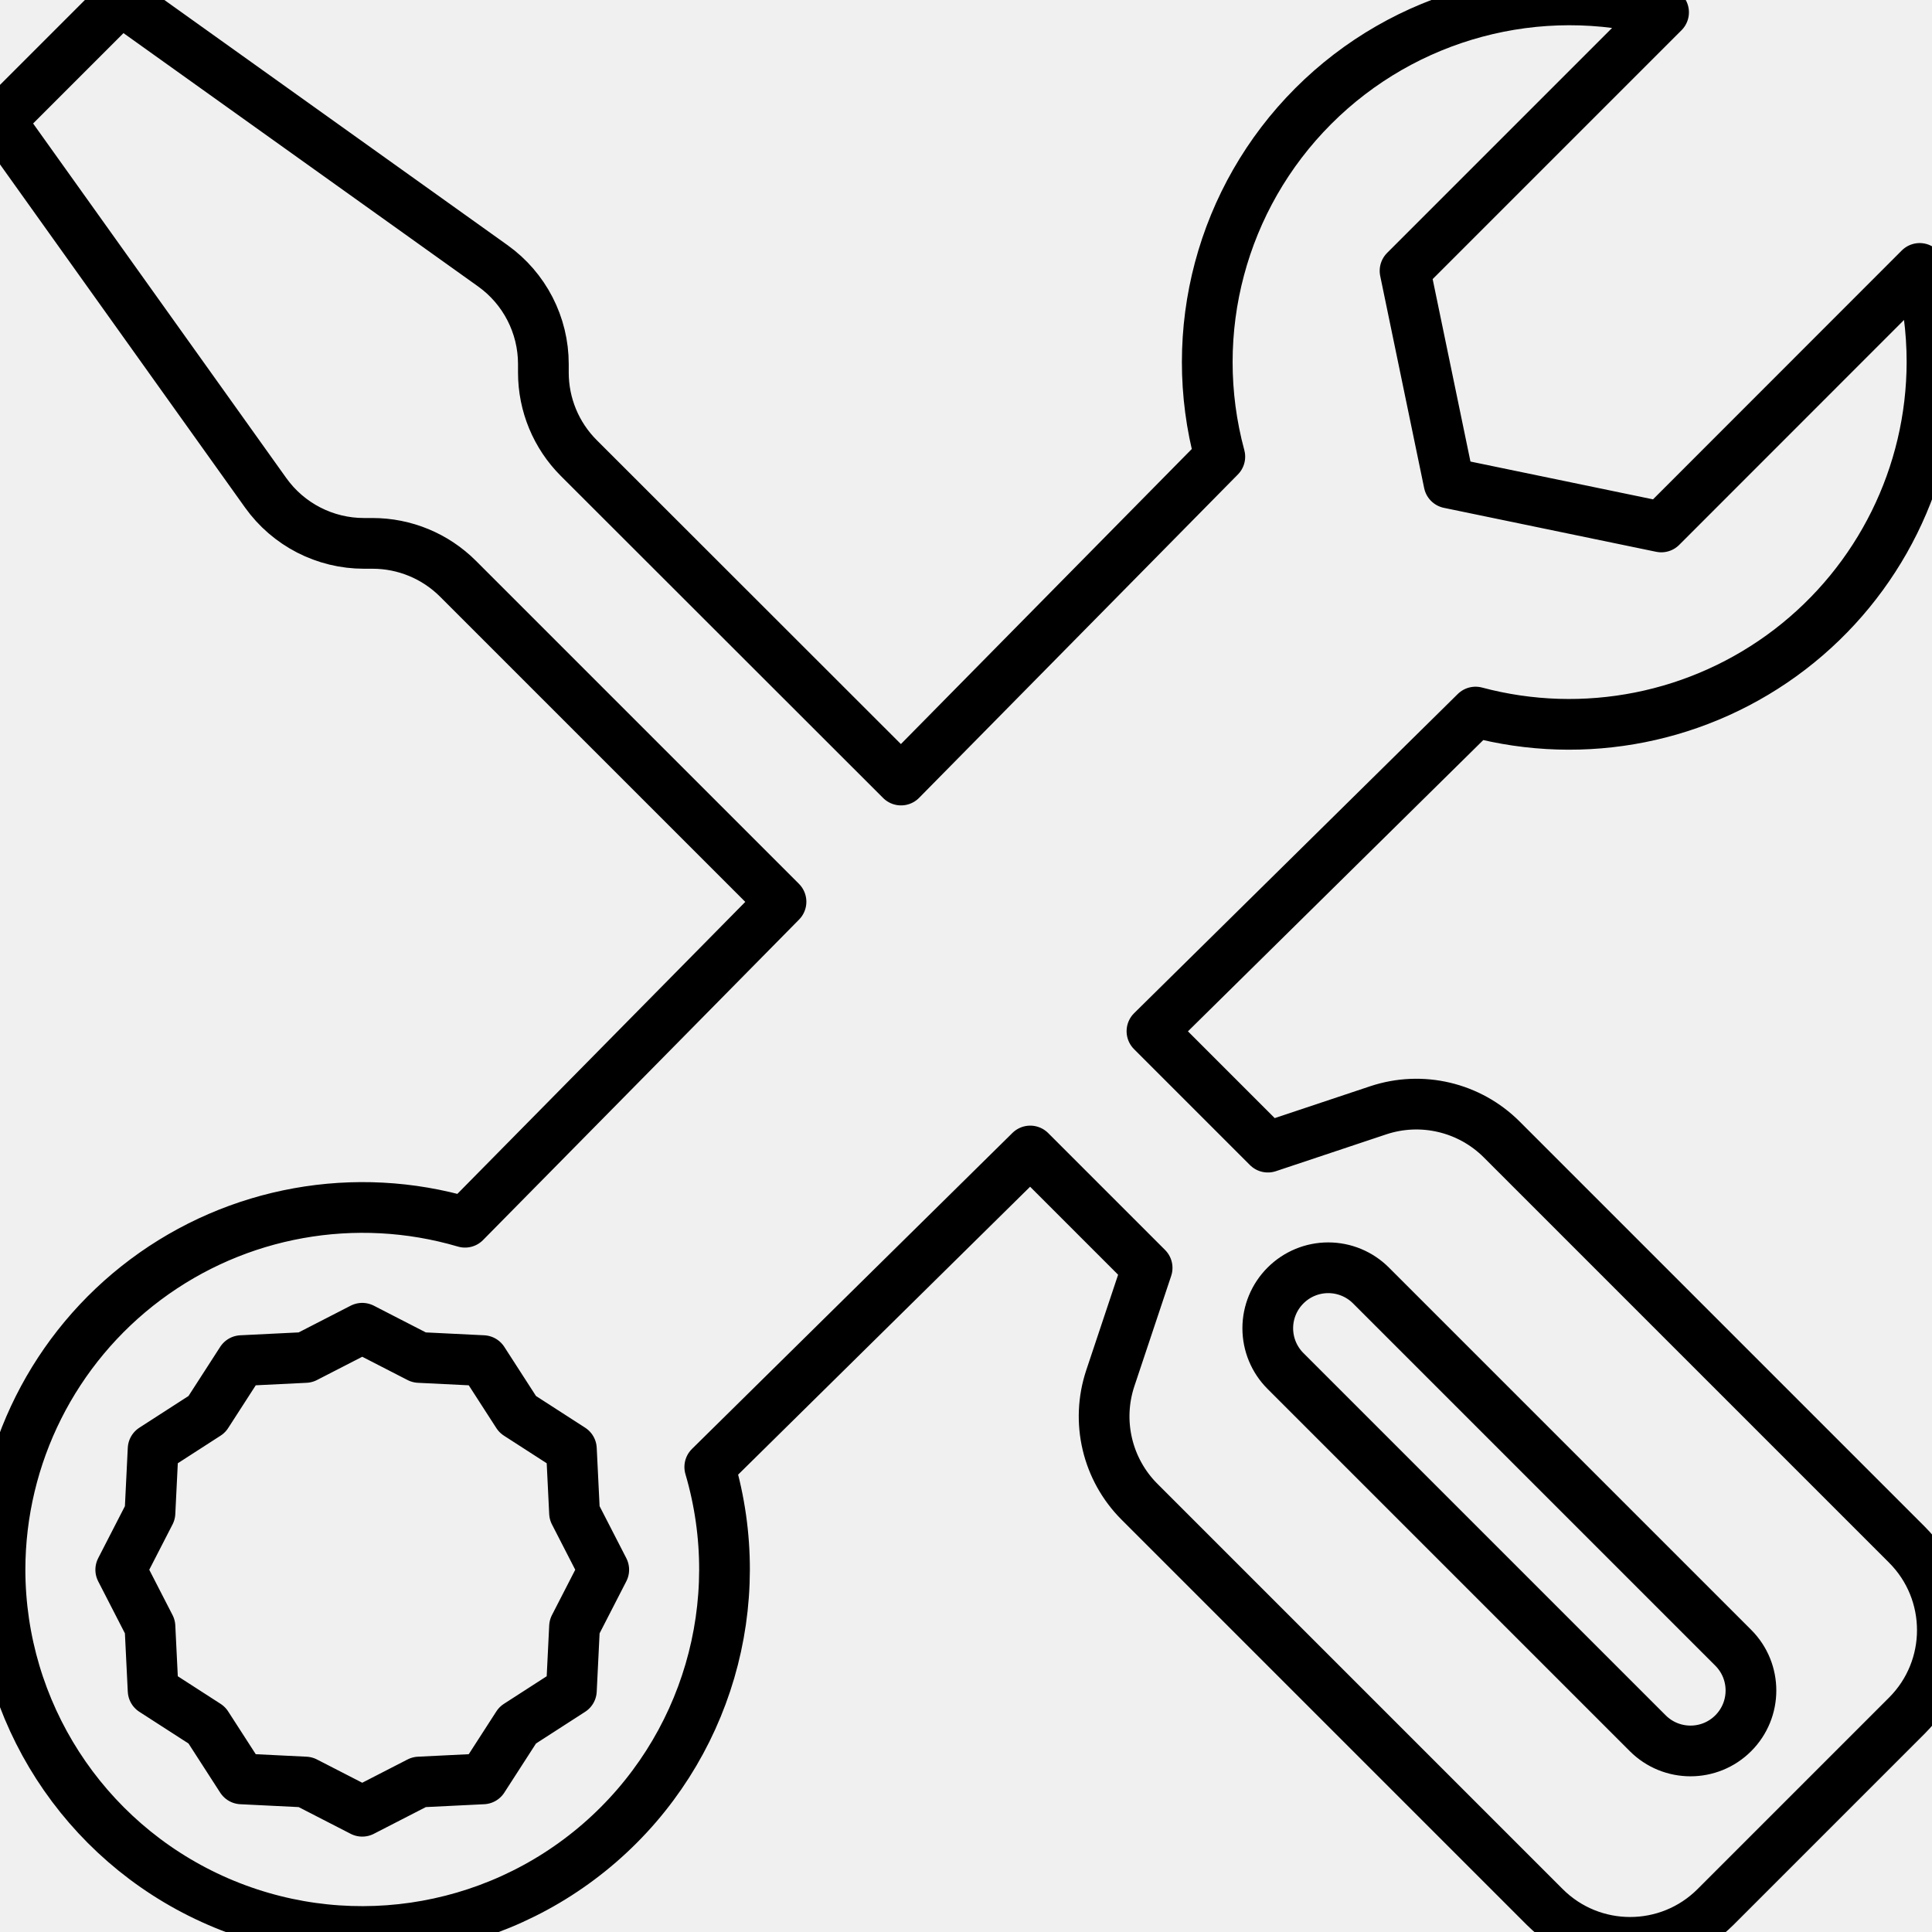
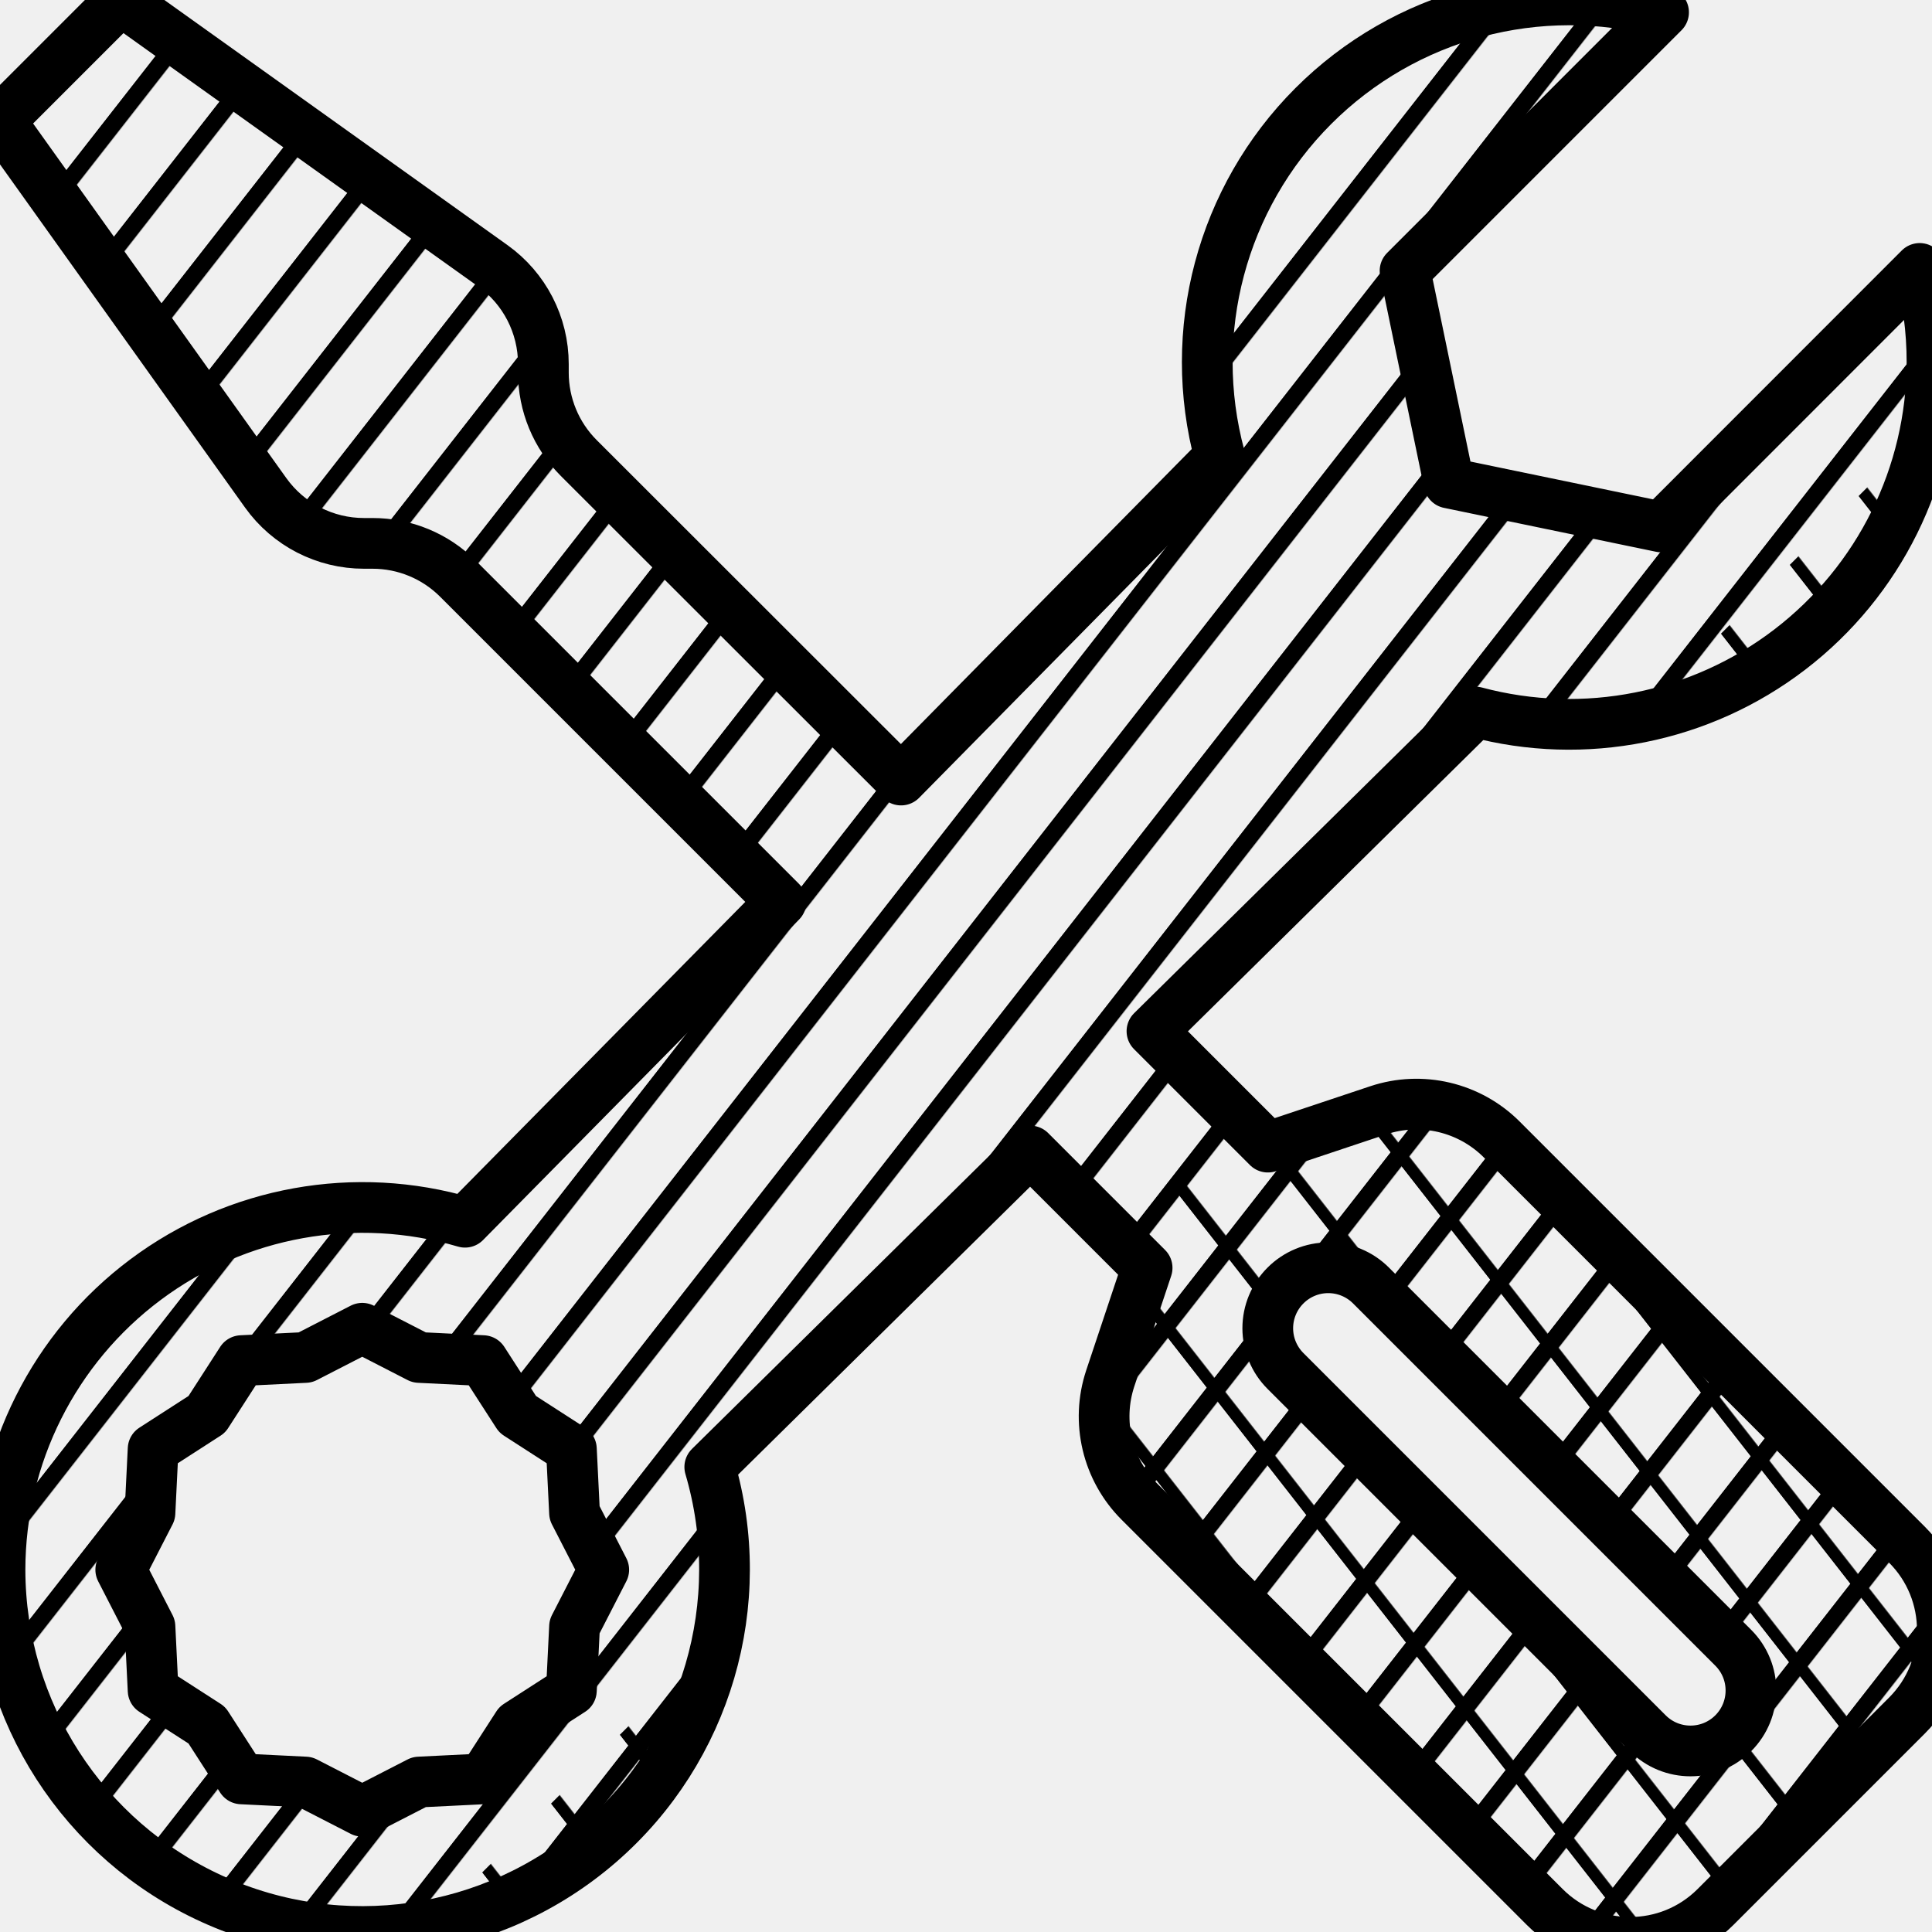
<svg xmlns="http://www.w3.org/2000/svg" viewBox="0 0 64 64">
  <defs>
    <pattern id="h1" width="2.6" height="2.6" patternUnits="userSpaceOnUse" patternTransform="rotate(38)">
      <line x1="0" y1="0" x2="0" y2="2.6" stroke="#000" stroke-width="1.15" />
    </pattern>
    <pattern id="h2" width="3.2" height="3.2" patternUnits="userSpaceOnUse" patternTransform="rotate(-38)">
      <line x1="0" y1="0" x2="0" y2="3.2" stroke="#000" stroke-width="0.8" />
    </pattern>
-     <clipPath id="c">
-       <g transform="scale(4)">
+     <mask id="c" maskUnits="userSpaceOnUse" x="0" y="0" width="64" height="64">
+       <g transform="scale(4)" fill="#fff">
        <path d="M1 0 0 1l2.2 3.081a1 1 0 0 0 .815.419h.07a1 1 0 0 1 .708.293l2.675 2.675-2.617 2.654A3.003 3.003 0 0 0 0 13a3 3 0 1 0 5.878-.851l2.654-2.617.968.968-.305.914a1 1 0 0 0 .242 1.023l3.356 3.356a1 1 0 0 0 1.414 0l1.586-1.586a1 1 0 0 0 0-1.414l-3.356-3.356a1 1 0 0 0-1.023-.242L10.5 9.5l-.96-.96 2.68-2.643A3.005 3.005 0 0 0 16 3c0-.269-.035-.53-.102-.777l-2.14 2.141L12 4l-.364-1.757L13.777.102a3 3 0 0 0-3.675 3.68L7.462 6.46 4.793 3.793a1 1 0 0 1-.293-.707v-.071a1 1 0 0 0-.419-.814L1 0zm9.646 10.646a.5.5 0 0 1 .708 0l3 3a.5.5 0 0 1-.708.708l-3-3a.5.5 0 0 1 0-.708zM3 11l.471.242.529.026.287.445.445.287.026.529L5 13l-.242.471-.026.529-.445.287-.287.445-.529.026L3 15l-.471-.242L2 14.732l-.287-.445L1.268 14l-.026-.529L1 13l.242-.471.026-.529.445-.287.287-.445.529-.026L3 11z" />
      </g>
-     </clipPath>
+     </mask>
    <clipPath id="s">
      <path d="M64 14 L64 64 L14 64 Z" />
    </clipPath>
  </defs>
-   <g clip-path="url(#c)">
+   <g mask="url(#c)">
    <rect width="64" height="64" fill="url(#h1)" />
    <rect width="64" height="64" fill="url(#h2)" clip-path="url(#s)" />
  </g>
  <g transform="scale(4)" fill="none" stroke="#000" stroke-width=".42" stroke-linejoin="round">
    <path d="M1 0 0 1l2.2 3.081a1 1 0 0 0 .815.419h.07a1 1 0 0 1 .708.293l2.675 2.675-2.617 2.654A3.003 3.003 0 0 0 0 13a3 3 0 1 0 5.878-.851l2.654-2.617.968.968-.305.914a1 1 0 0 0 .242 1.023l3.356 3.356a1 1 0 0 0 1.414 0l1.586-1.586a1 1 0 0 0 0-1.414l-3.356-3.356a1 1 0 0 0-1.023-.242L10.5 9.5l-.96-.96 2.68-2.643A3.005 3.005 0 0 0 16 3c0-.269-.035-.53-.102-.777l-2.14 2.141L12 4l-.364-1.757L13.777.102a3 3 0 0 0-3.675 3.68L7.462 6.46 4.793 3.793a1 1 0 0 1-.293-.707v-.071a1 1 0 0 0-.419-.814L1 0zm9.646 10.646a.5.5 0 0 1 .708 0l3 3a.5.5 0 0 1-.708.708l-3-3a.5.5 0 0 1 0-.708zM3 11l.471.242.529.026.287.445.445.287.026.529L5 13l-.242.471-.026.529-.445.287-.287.445-.529.026L3 15l-.471-.242L2 14.732l-.287-.445L1.268 14l-.026-.529L1 13l.242-.471.026-.529.445-.287.287-.445.529-.026L3 11z" />
  </g>
</svg>
